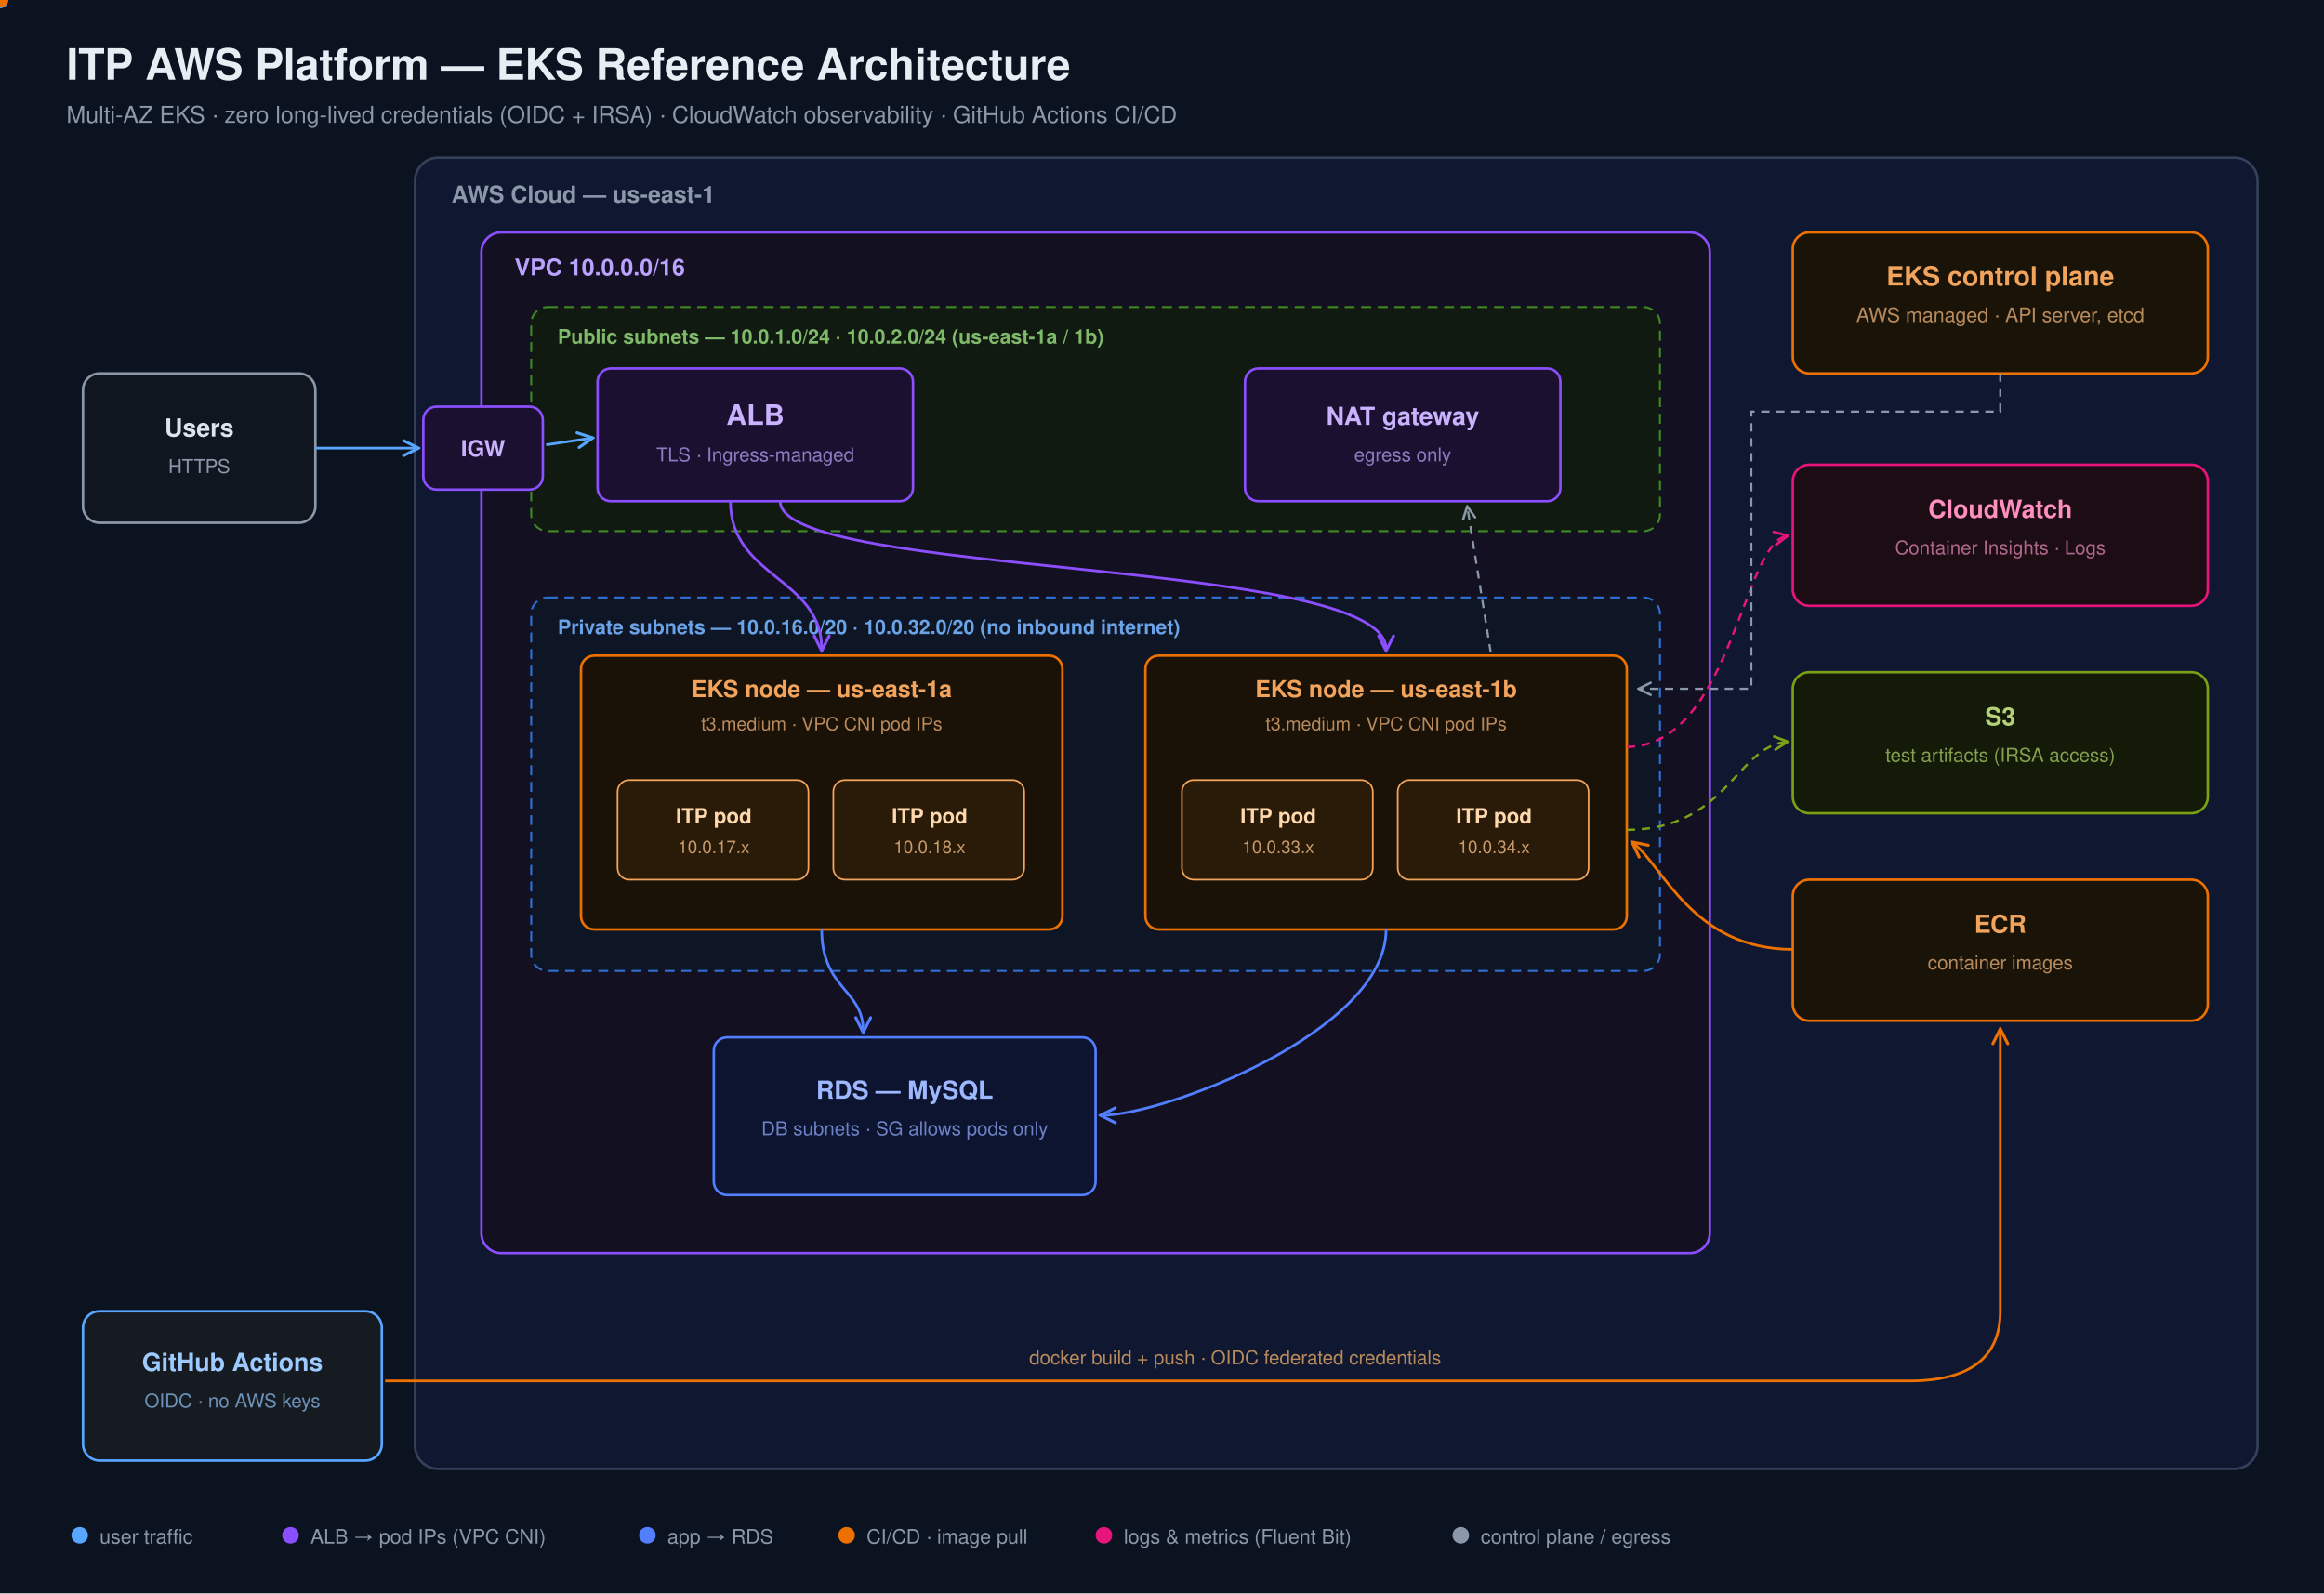
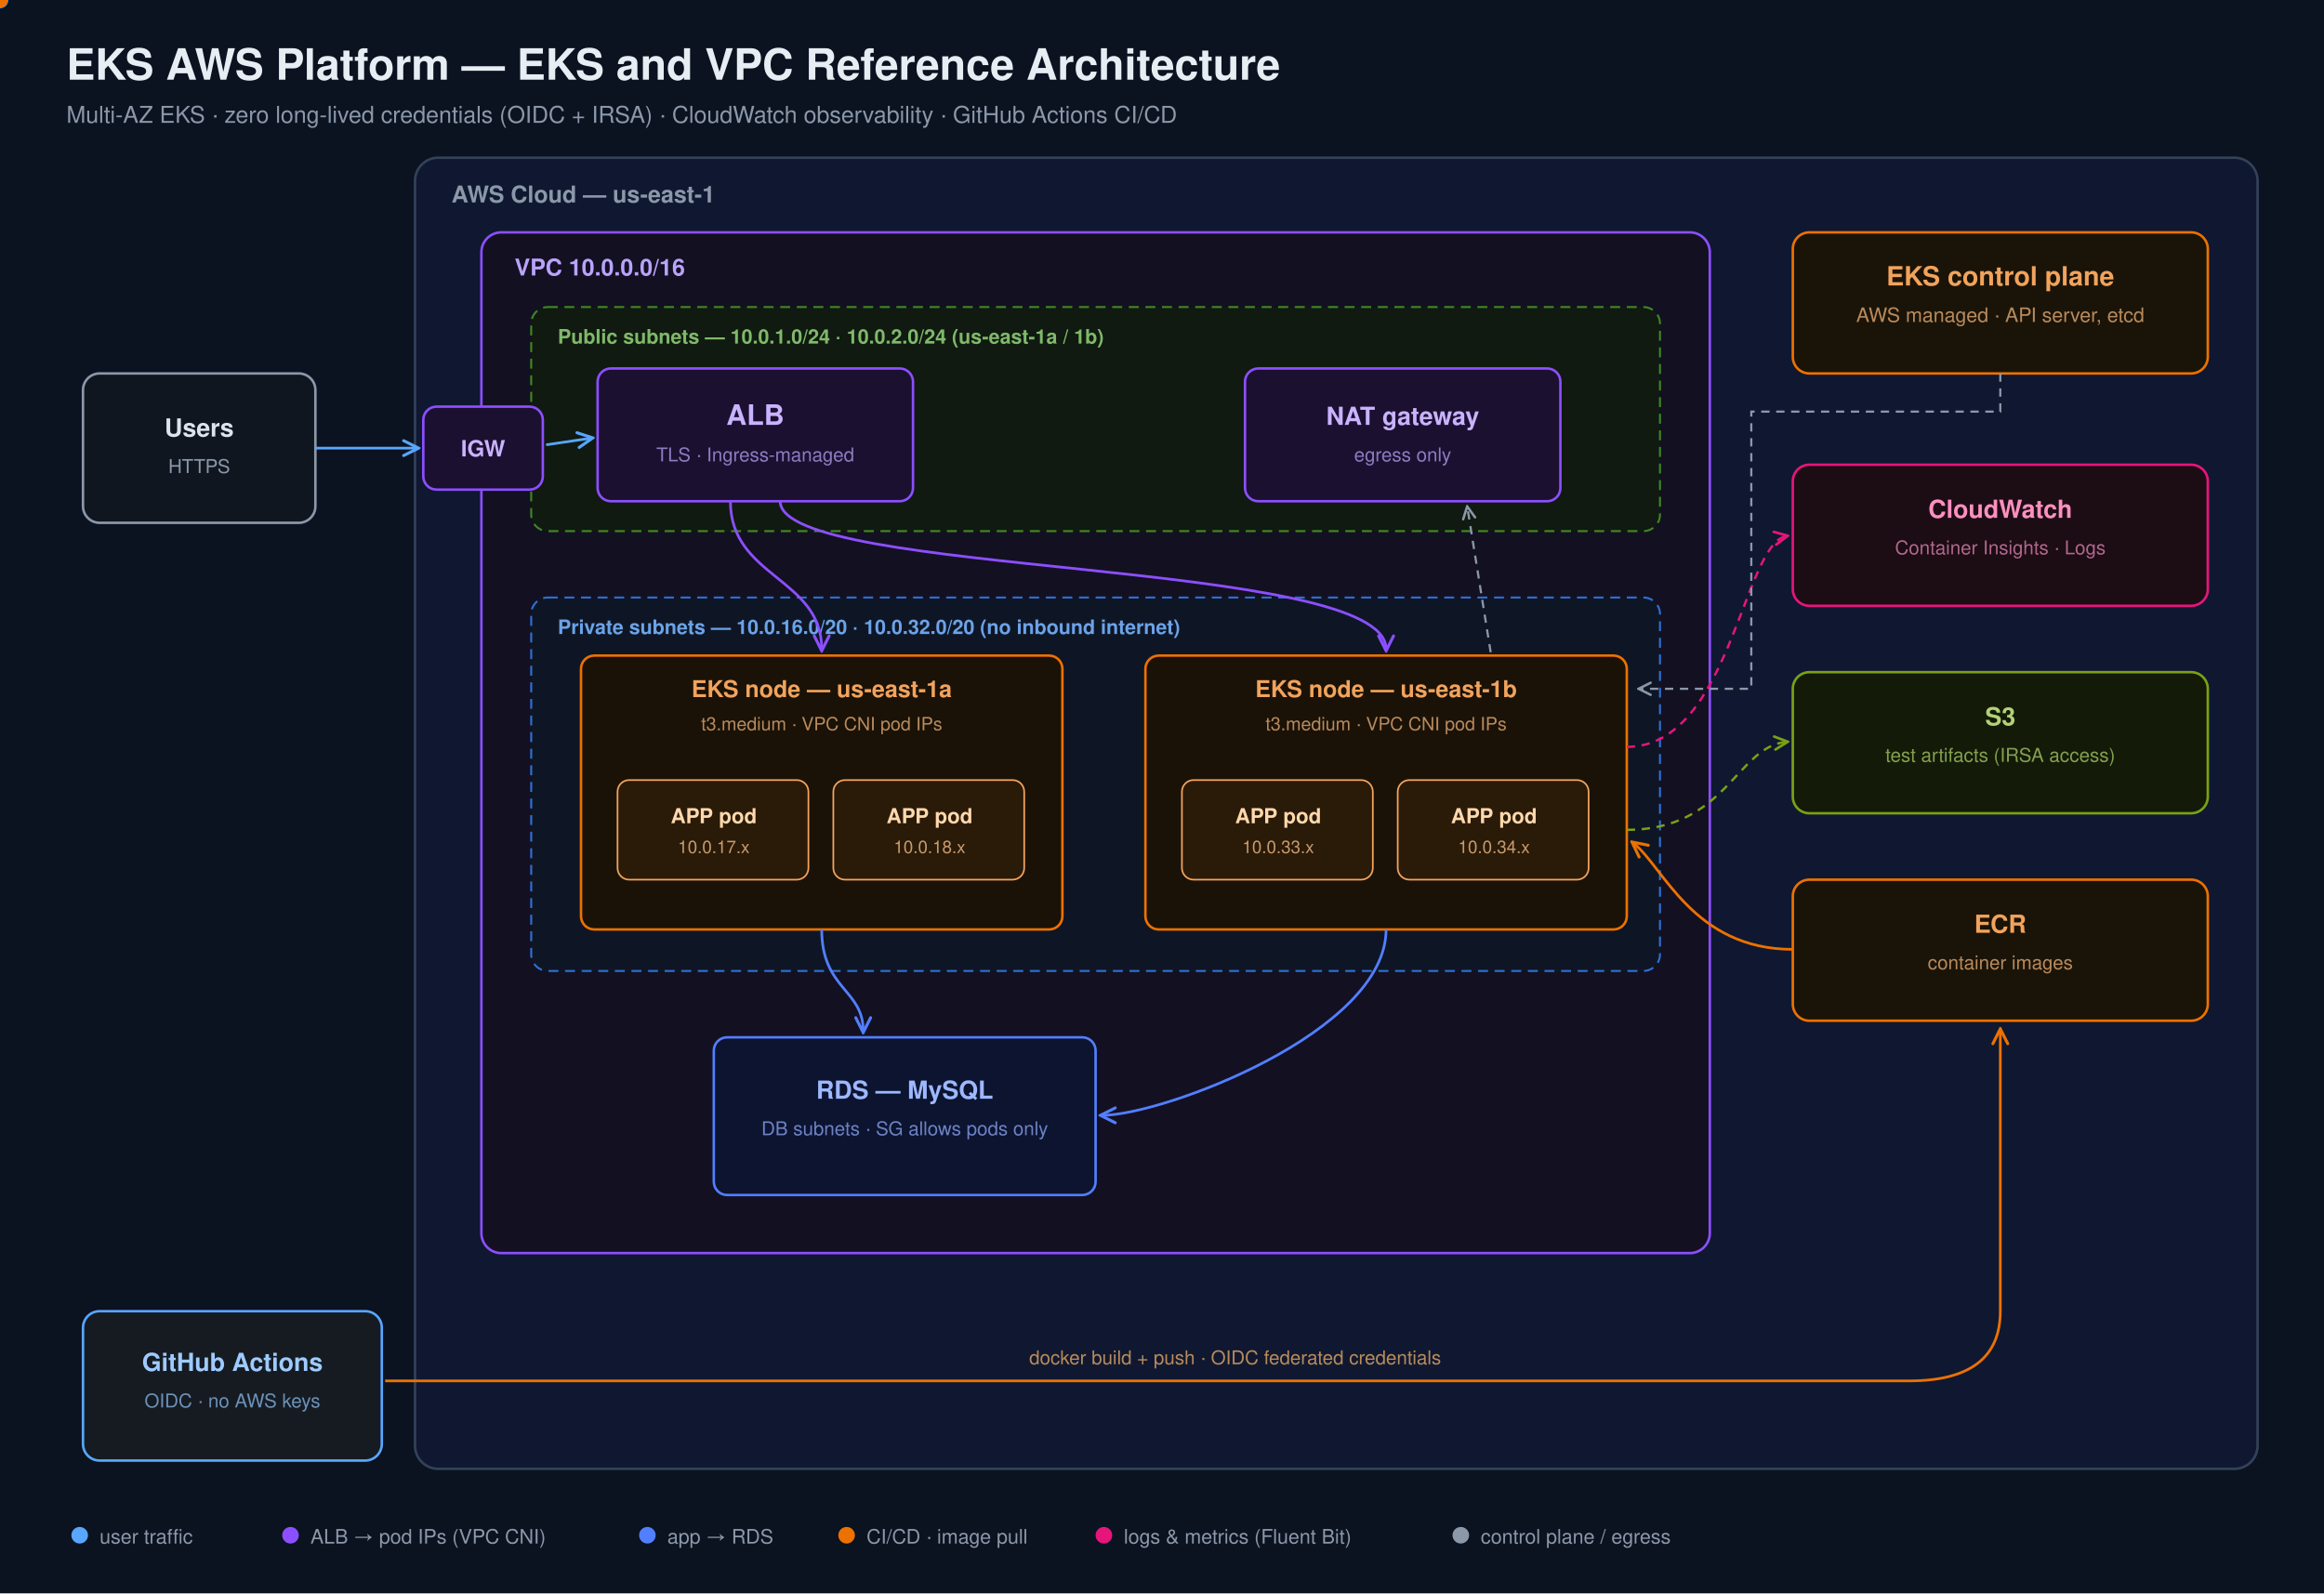
<svg xmlns="http://www.w3.org/2000/svg" width="1400" height="960" viewBox="0 0 1400 960" font-family="Segoe UI, Helvetica, Arial, sans-serif">
  <defs>
    <marker id="ar-p" viewBox="0 0 10 10" refX="8" refY="5" markerWidth="7" markerHeight="7" orient="auto-start-reverse">
      <path d="M1 1L9 5L1 9" fill="none" stroke="#8C4FFF" stroke-width="1.6" stroke-linecap="round" />
    </marker>
    <marker id="ar-b" viewBox="0 0 10 10" refX="8" refY="5" markerWidth="7" markerHeight="7" orient="auto-start-reverse">
      <path d="M1 1L9 5L1 9" fill="none" stroke="#58a6ff" stroke-width="1.6" stroke-linecap="round" />
    </marker>
    <marker id="ar-o" viewBox="0 0 10 10" refX="8" refY="5" markerWidth="7" markerHeight="7" orient="auto-start-reverse">
      <path d="M1 1L9 5L1 9" fill="none" stroke="#ED7100" stroke-width="1.6" stroke-linecap="round" />
    </marker>
    <marker id="ar-k" viewBox="0 0 10 10" refX="8" refY="5" markerWidth="7" markerHeight="7" orient="auto-start-reverse">
      <path d="M1 1L9 5L1 9" fill="none" stroke="#E7157B" stroke-width="1.6" stroke-linecap="round" />
    </marker>
    <marker id="ar-g" viewBox="0 0 10 10" refX="8" refY="5" markerWidth="7" markerHeight="7" orient="auto-start-reverse">
      <path d="M1 1L9 5L1 9" fill="none" stroke="#7AA116" stroke-width="1.6" stroke-linecap="round" />
    </marker>
    <marker id="ar-w" viewBox="0 0 10 10" refX="8" refY="5" markerWidth="7" markerHeight="7" orient="auto-start-reverse">
      <path d="M1 1L9 5L1 9" fill="none" stroke="#8b98a9" stroke-width="1.6" stroke-linecap="round" />
    </marker>
    <marker id="ar-r" viewBox="0 0 10 10" refX="8" refY="5" markerWidth="7" markerHeight="7" orient="auto-start-reverse">
      <path d="M1 1L9 5L1 9" fill="none" stroke="#527FFF" stroke-width="1.6" stroke-linecap="round" />
    </marker>
  </defs>
  <rect x="0" y="0" width="1400" height="960" fill="#0B1220" />
-   <text x="40" y="48" fill="#E6EDF3" font-size="26" font-weight="600">ITP AWS Platform — EKS Reference Architecture</text>
+   <text x="40" y="48" fill="#E6EDF3" font-size="26" font-weight="600"> EKS AWS Platform — EKS and VPC Reference Architecture</text>
  <text x="40" y="74" fill="#8b98a9" font-size="14">Multi-AZ EKS · zero long-lived credentials (OIDC + IRSA) · CloudWatch observability · GitHub Actions CI/CD</text>
  <rect x="250" y="95" width="1110" height="790" rx="14" fill="#0F1830" stroke="#33415a" stroke-width="1.5" />
  <text x="272" y="122" fill="#8b98a9" font-size="14" font-weight="600">AWS Cloud — us-east-1</text>
  <rect x="1080" y="140" width="250" height="85" rx="10" fill="#1a1408" stroke="#ED7100" stroke-width="1.5" />
  <text x="1205" y="172" fill="#f2a35c" font-size="16" font-weight="600" text-anchor="middle">EKS control plane</text>
  <text x="1205" y="194" fill="#b98a5c" font-size="12" text-anchor="middle">AWS managed · API server, etcd</text>
  <rect x="290" y="140" width="740" height="615" rx="12" fill="#131022" stroke="#8C4FFF" stroke-width="1.5" />
  <text x="310" y="166" fill="#b9a3ff" font-size="14" font-weight="600">VPC 10.0.0.0/16</text>
  <rect x="320" y="185" width="680" height="135" rx="10" fill="#101a10" stroke="#3F8624" stroke-width="1.2" stroke-dasharray="6 4" />
  <text x="336" y="207" fill="#7fb96a" font-size="12" font-weight="600">Public subnets — 10.0.1.0/24 · 10.0.2.0/24 (us-east-1a / 1b)</text>
  <rect x="360" y="222" width="190" height="80" rx="8" fill="#1b1030" stroke="#8C4FFF" stroke-width="1.5" />
  <text x="455" y="256" fill="#c9b3ff" font-size="17" font-weight="600" text-anchor="middle">ALB</text>
  <text x="455" y="278" fill="#8d7bc0" font-size="11.5" text-anchor="middle">TLS · Ingress-managed</text>
  <rect x="750" y="222" width="190" height="80" rx="8" fill="#1b1030" stroke="#8C4FFF" stroke-width="1.5" />
  <text x="845" y="256" fill="#c9b3ff" font-size="15" font-weight="600" text-anchor="middle">NAT gateway</text>
  <text x="845" y="278" fill="#8d7bc0" font-size="11.5" text-anchor="middle">egress only</text>
  <rect x="255" y="245" width="72" height="50" rx="8" fill="#1b1030" stroke="#8C4FFF" stroke-width="1.5" />
  <text x="291" y="275" fill="#c9b3ff" font-size="13.5" font-weight="600" text-anchor="middle">IGW</text>
  <rect x="320" y="360" width="680" height="225" rx="10" fill="#0e1626" stroke="#2f6fd1" stroke-width="1.2" stroke-dasharray="6 4" />
  <text x="336" y="382" fill="#6ba3e8" font-size="12" font-weight="600">Private subnets — 10.0.16.0/20 · 10.0.32.0/20 (no inbound internet)</text>
  <rect x="350" y="395" width="290" height="165" rx="8" fill="#1a1207" stroke="#ED7100" stroke-width="1.5" />
  <text x="495" y="420" fill="#f2a35c" font-size="14" font-weight="600" text-anchor="middle">EKS node — us-east-1a</text>
  <text x="495" y="440" fill="#b98a5c" font-size="11" text-anchor="middle">t3.medium · VPC CNI pod IPs</text>
  <rect x="372" y="470" width="115" height="60" rx="7" fill="#2a1a08" stroke="#f2a35c" stroke-width="1" />
-   <text x="430" y="496" fill="#ffd9ad" font-size="12.5" font-weight="600" text-anchor="middle">ITP pod</text>
+   <text x="430" y="496" fill="#ffd9ad" font-size="12.5" font-weight="600" text-anchor="middle"> APP pod</text>
  <text x="430" y="514" fill="#c79b6b" font-size="10.5" text-anchor="middle">10.0.17.x</text>
  <rect x="502" y="470" width="115" height="60" rx="7" fill="#2a1a08" stroke="#f2a35c" stroke-width="1" />
-   <text x="560" y="496" fill="#ffd9ad" font-size="12.5" font-weight="600" text-anchor="middle">ITP pod</text>
+   <text x="560" y="496" fill="#ffd9ad" font-size="12.5" font-weight="600" text-anchor="middle"> APP pod</text>
  <text x="560" y="514" fill="#c79b6b" font-size="10.5" text-anchor="middle">10.0.18.x</text>
  <rect x="690" y="395" width="290" height="165" rx="8" fill="#1a1207" stroke="#ED7100" stroke-width="1.5" />
  <text x="835" y="420" fill="#f2a35c" font-size="14" font-weight="600" text-anchor="middle">EKS node — us-east-1b</text>
  <text x="835" y="440" fill="#b98a5c" font-size="11" text-anchor="middle">t3.medium · VPC CNI pod IPs</text>
  <rect x="712" y="470" width="115" height="60" rx="7" fill="#2a1a08" stroke="#f2a35c" stroke-width="1" />
-   <text x="770" y="496" fill="#ffd9ad" font-size="12.5" font-weight="600" text-anchor="middle">ITP pod</text>
+   <text x="770" y="496" fill="#ffd9ad" font-size="12.5" font-weight="600" text-anchor="middle">APP pod</text>
  <text x="770" y="514" fill="#c79b6b" font-size="10.5" text-anchor="middle">10.0.33.x</text>
  <rect x="842" y="470" width="115" height="60" rx="7" fill="#2a1a08" stroke="#f2a35c" stroke-width="1" />
-   <text x="900" y="496" fill="#ffd9ad" font-size="12.5" font-weight="600" text-anchor="middle">ITP pod</text>
+   <text x="900" y="496" fill="#ffd9ad" font-size="12.5" font-weight="600" text-anchor="middle">APP pod</text>
  <text x="900" y="514" fill="#c79b6b" font-size="10.5" text-anchor="middle">10.0.34.x</text>
  <rect x="430" y="625" width="230" height="95" rx="8" fill="#0d1430" stroke="#527FFF" stroke-width="1.5" />
  <text x="545" y="662" fill="#9db8ff" font-size="15" font-weight="600" text-anchor="middle">RDS — MySQL</text>
  <text x="545" y="684" fill="#6c82c4" font-size="11.5" text-anchor="middle">DB subnets · SG allows pods only</text>
  <rect x="1080" y="280" width="250" height="85" rx="10" fill="#1c0c14" stroke="#E7157B" stroke-width="1.5" />
  <text x="1205" y="312" fill="#ff8fc0" font-size="15" font-weight="600" text-anchor="middle">CloudWatch</text>
  <text x="1205" y="334" fill="#b0678c" font-size="11.5" text-anchor="middle">Container Insights · Logs</text>
  <rect x="1080" y="405" width="250" height="85" rx="10" fill="#131a08" stroke="#7AA116" stroke-width="1.5" />
  <text x="1205" y="437" fill="#b5d178" font-size="15" font-weight="600" text-anchor="middle">S3</text>
  <text x="1205" y="459" fill="#84a04e" font-size="11.5" text-anchor="middle">test artifacts (IRSA access)</text>
  <rect x="1080" y="530" width="250" height="85" rx="10" fill="#1a1408" stroke="#ED7100" stroke-width="1.5" />
  <text x="1205" y="562" fill="#f2a35c" font-size="15" font-weight="600" text-anchor="middle">ECR</text>
  <text x="1205" y="584" fill="#b98a5c" font-size="11.5" text-anchor="middle">container images</text>
  <rect x="50" y="225" width="140" height="90" rx="10" fill="#10161f" stroke="#8b98a9" stroke-width="1.5" />
  <text x="120" y="263" fill="#dbe4ee" font-size="15" font-weight="600" text-anchor="middle">Users</text>
  <text x="120" y="285" fill="#8b98a9" font-size="11.5" text-anchor="middle">HTTPS</text>
  <rect x="50" y="790" width="180" height="90" rx="10" fill="#161b22" stroke="#58a6ff" stroke-width="1.5" />
  <text x="140" y="826" fill="#9ecbff" font-size="15" font-weight="600" text-anchor="middle">GitHub Actions</text>
  <text x="140" y="848" fill="#6b91b8" font-size="11.5" text-anchor="middle">OIDC · no AWS keys</text>
  <line x1="190" y1="270" x2="251" y2="270" stroke="#58a6ff" stroke-width="1.6" marker-end="url(#ar-b)" />
  <line x1="329" y1="268" x2="356" y2="264" stroke="#58a6ff" stroke-width="1.6" marker-end="url(#ar-b)" />
  <path d="M440 302 C440 348, 495 348, 495 391" fill="none" stroke="#8C4FFF" stroke-width="1.6" marker-end="url(#ar-p)" />
  <path d="M470 302 C470 348, 835 336, 835 391" fill="none" stroke="#8C4FFF" stroke-width="1.6" marker-end="url(#ar-p)" />
  <line x1="898" y1="393" x2="884" y2="306" stroke="#8b98a9" stroke-width="1.3" stroke-dasharray="5 4" marker-end="url(#ar-w)" />
  <path d="M495 560 C495 596, 520 596, 520 621" fill="none" stroke="#527FFF" stroke-width="1.6" marker-end="url(#ar-r)" />
  <path d="M835 560 C835 622, 700 672, 664 672" fill="none" stroke="#527FFF" stroke-width="1.6" marker-end="url(#ar-r)" />
  <path d="M980 450 C1042 450, 1050 328, 1076 323" fill="none" stroke="#E7157B" stroke-width="1.4" stroke-dasharray="5 4" marker-end="url(#ar-k)" />
  <path d="M980 500 C1040 500, 1046 450, 1076 447" fill="none" stroke="#7AA116" stroke-width="1.4" stroke-dasharray="5 4" marker-end="url(#ar-g)" />
  <path d="M1080 572 C1020 572, 1002 522, 984 508" fill="none" stroke="#ED7100" stroke-width="1.6" marker-end="url(#ar-o)" />
  <path d="M1205 225 L1205 248 L1055 248 L1055 415 L988 415" fill="none" stroke="#8b98a9" stroke-width="1.3" stroke-dasharray="5 4" marker-end="url(#ar-w)" />
  <path d="M232 832 L1150 832 Q1205 832 1205 790 L1205 621" fill="none" stroke="#ED7100" stroke-width="1.6" marker-end="url(#ar-o)" />
  <text x="620" y="822" fill="#b98a5c" font-size="11.5">docker build + push · OIDC federated credentials</text>
  <circle r="5" fill="#58a6ff">
    <animateMotion dur="2.6s" repeatCount="indefinite" path="M190 270 L438 264" />
  </circle>
  <circle r="4.5" fill="#8C4FFF">
    <animateMotion dur="2.2s" repeatCount="indefinite" path="M440 302 C440 348, 495 348, 495 391" />
  </circle>
  <circle r="4.5" fill="#8C4FFF">
    <animateMotion dur="2.2s" begin="1.1s" repeatCount="indefinite" path="M470 302 C470 348, 835 336, 835 391" />
  </circle>
  <circle r="4.5" fill="#527FFF">
    <animateMotion dur="2.4s" repeatCount="indefinite" path="M495 560 C495 596, 520 596, 520 621" />
  </circle>
  <circle r="4.5" fill="#527FFF">
    <animateMotion dur="2.8s" begin="0.8s" repeatCount="indefinite" path="M835 560 C835 622, 700 672, 664 672" />
  </circle>
  <circle r="4.5" fill="#E7157B">
    <animateMotion dur="2.6s" repeatCount="indefinite" path="M980 450 C1042 450, 1050 328, 1076 323" />
  </circle>
  <circle r="4.5" fill="#7AA116">
    <animateMotion dur="2.6s" begin="1.3s" repeatCount="indefinite" path="M980 500 C1040 500, 1046 450, 1076 447" />
  </circle>
  <circle r="4.5" fill="#ED7100">
    <animateMotion dur="5.5s" repeatCount="indefinite" path="M232 832 L1150 832 Q1205 832 1205 790 L1205 621" />
  </circle>
  <circle r="4.5" fill="#ED7100">
    <animateMotion dur="2.4s" repeatCount="indefinite" path="M1080 572 C1020 572, 1002 522, 984 508" />
  </circle>
  <circle cx="48" cy="925" r="5" fill="#58a6ff" />
  <text x="60" y="930" fill="#8b98a9" font-size="12">user traffic</text>
  <circle cx="175" cy="925" r="5" fill="#8C4FFF" />
  <text x="187" y="930" fill="#8b98a9" font-size="12">ALB → pod IPs (VPC CNI)</text>
  <circle cx="390" cy="925" r="5" fill="#527FFF" />
  <text x="402" y="930" fill="#8b98a9" font-size="12">app → RDS</text>
  <circle cx="510" cy="925" r="5" fill="#ED7100" />
  <text x="522" y="930" fill="#8b98a9" font-size="12">CI/CD · image pull</text>
  <circle cx="665" cy="925" r="5" fill="#E7157B" />
  <text x="677" y="930" fill="#8b98a9" font-size="12">logs &amp; metrics (Fluent Bit)</text>
  <circle cx="880" cy="925" r="5" fill="#8b98a9" />
  <text x="892" y="930" fill="#8b98a9" font-size="12">control plane / egress</text>
</svg>
